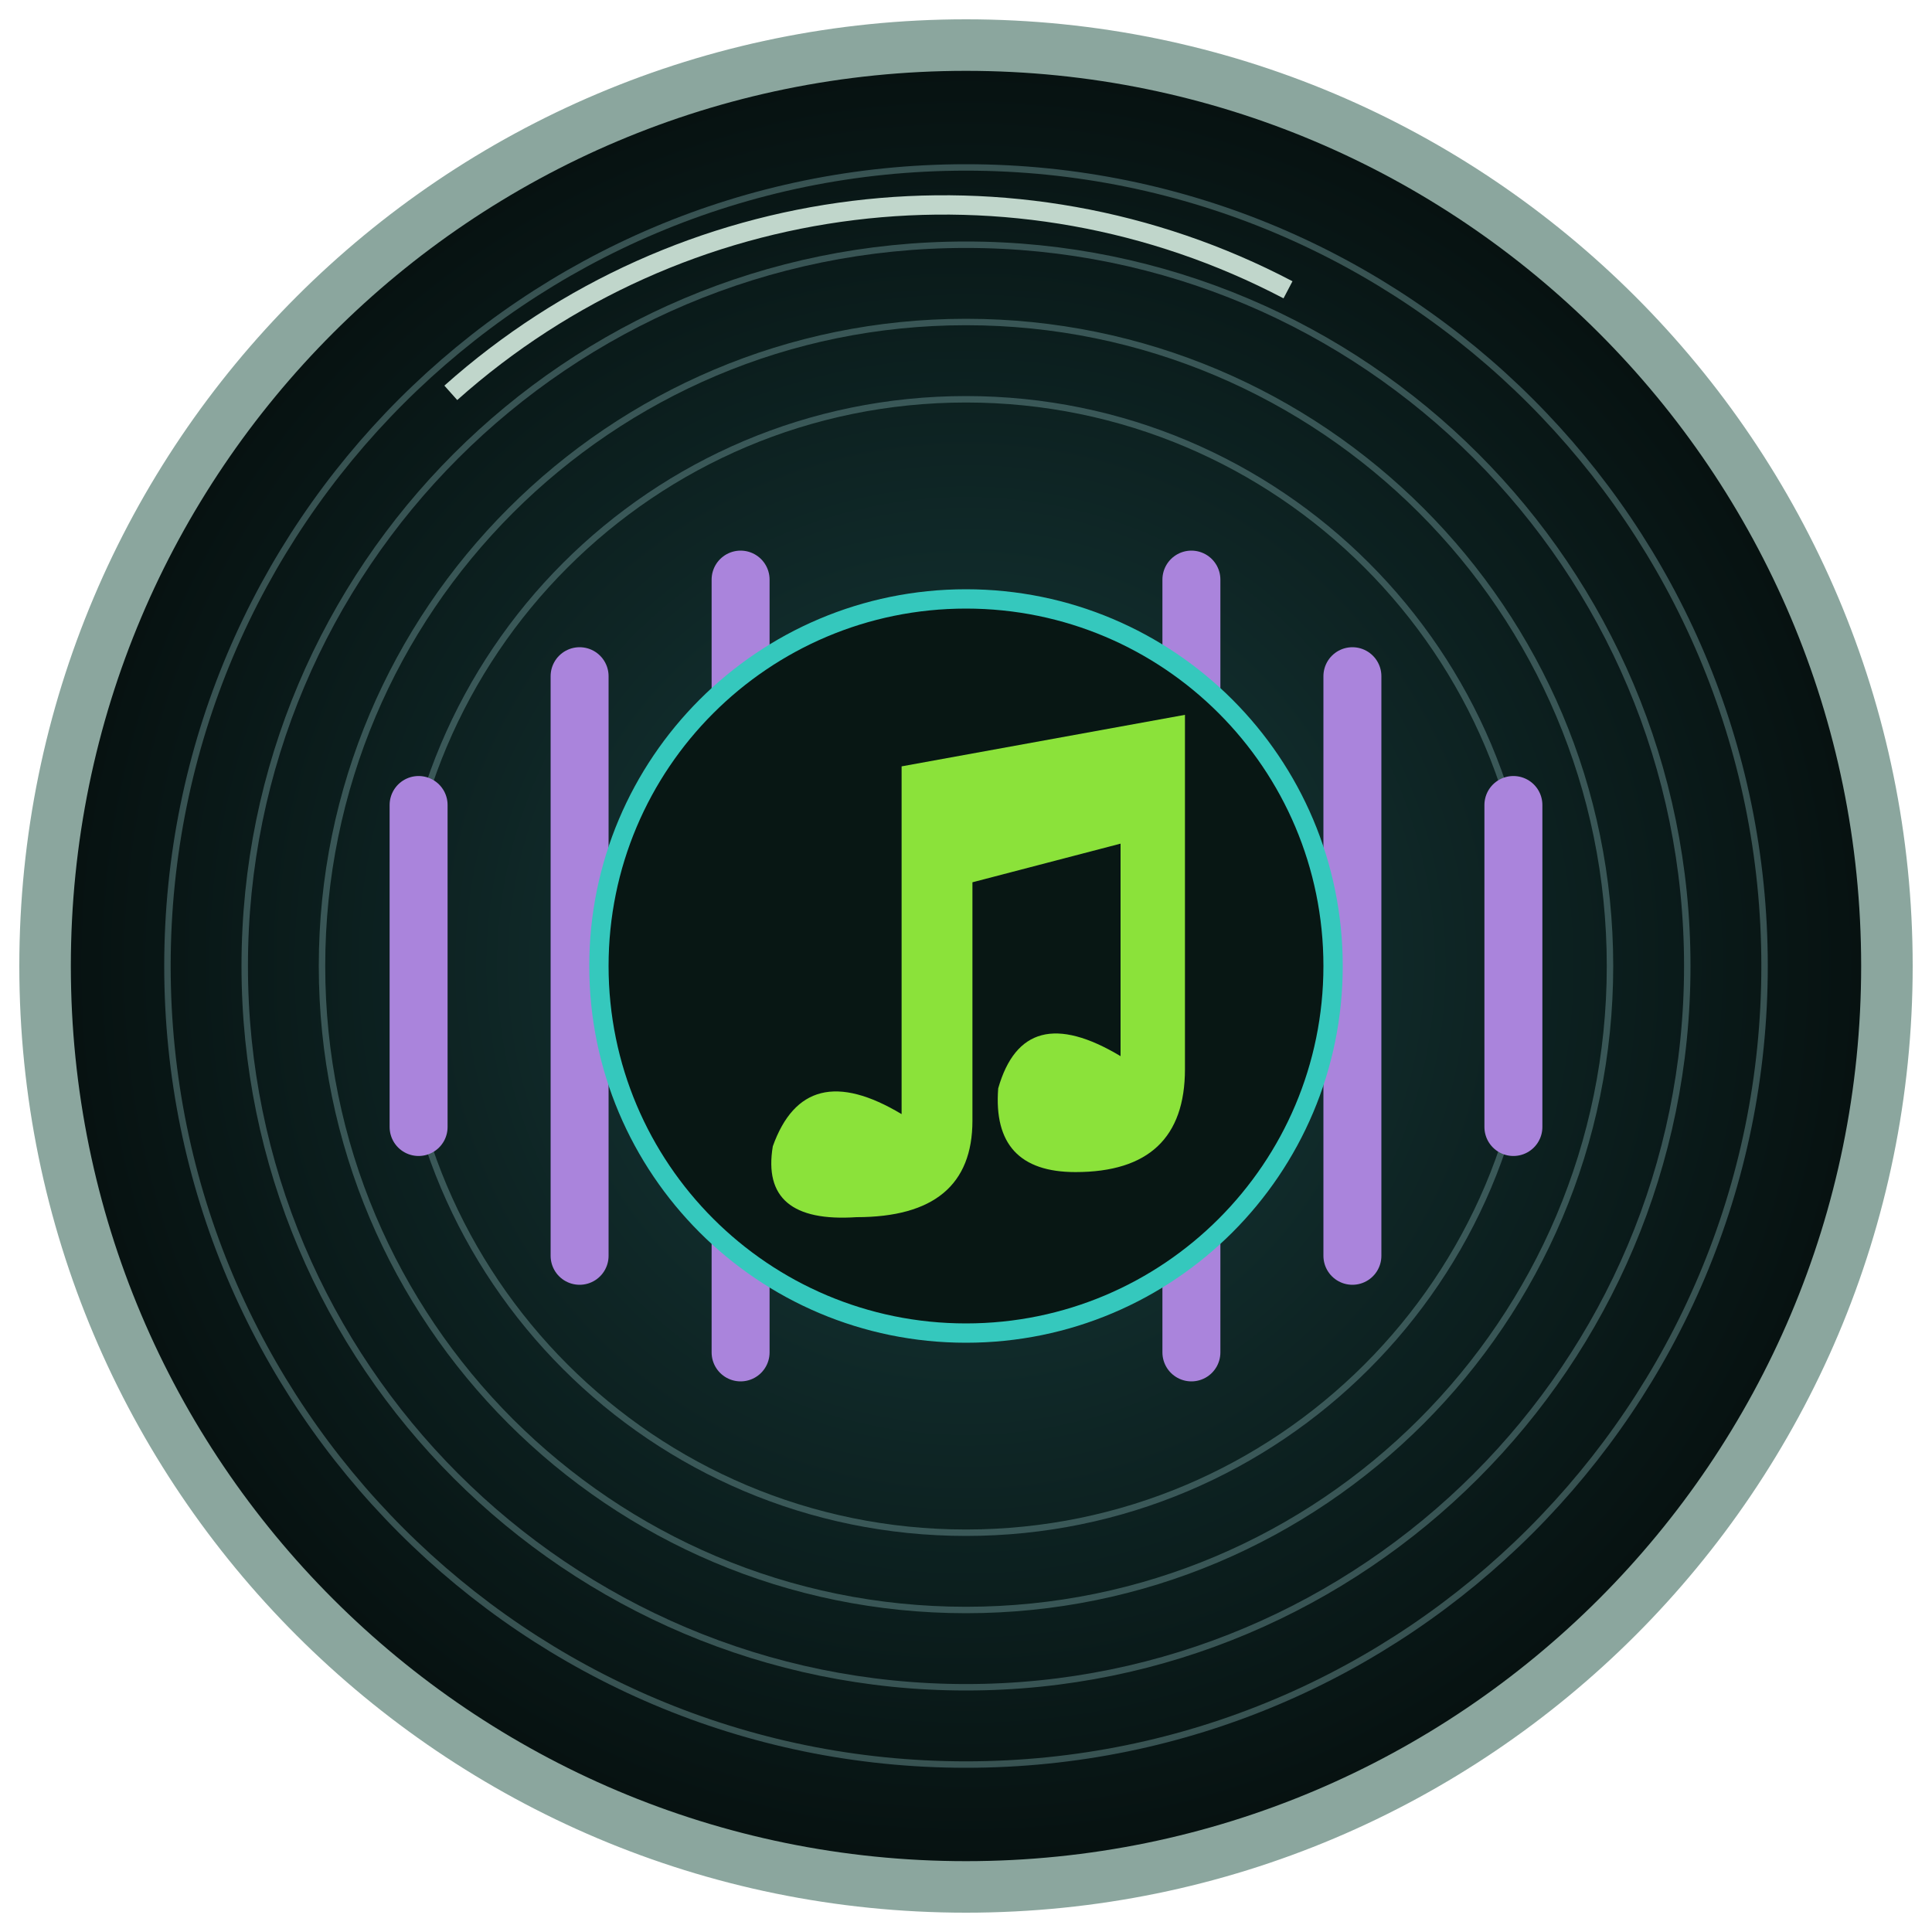
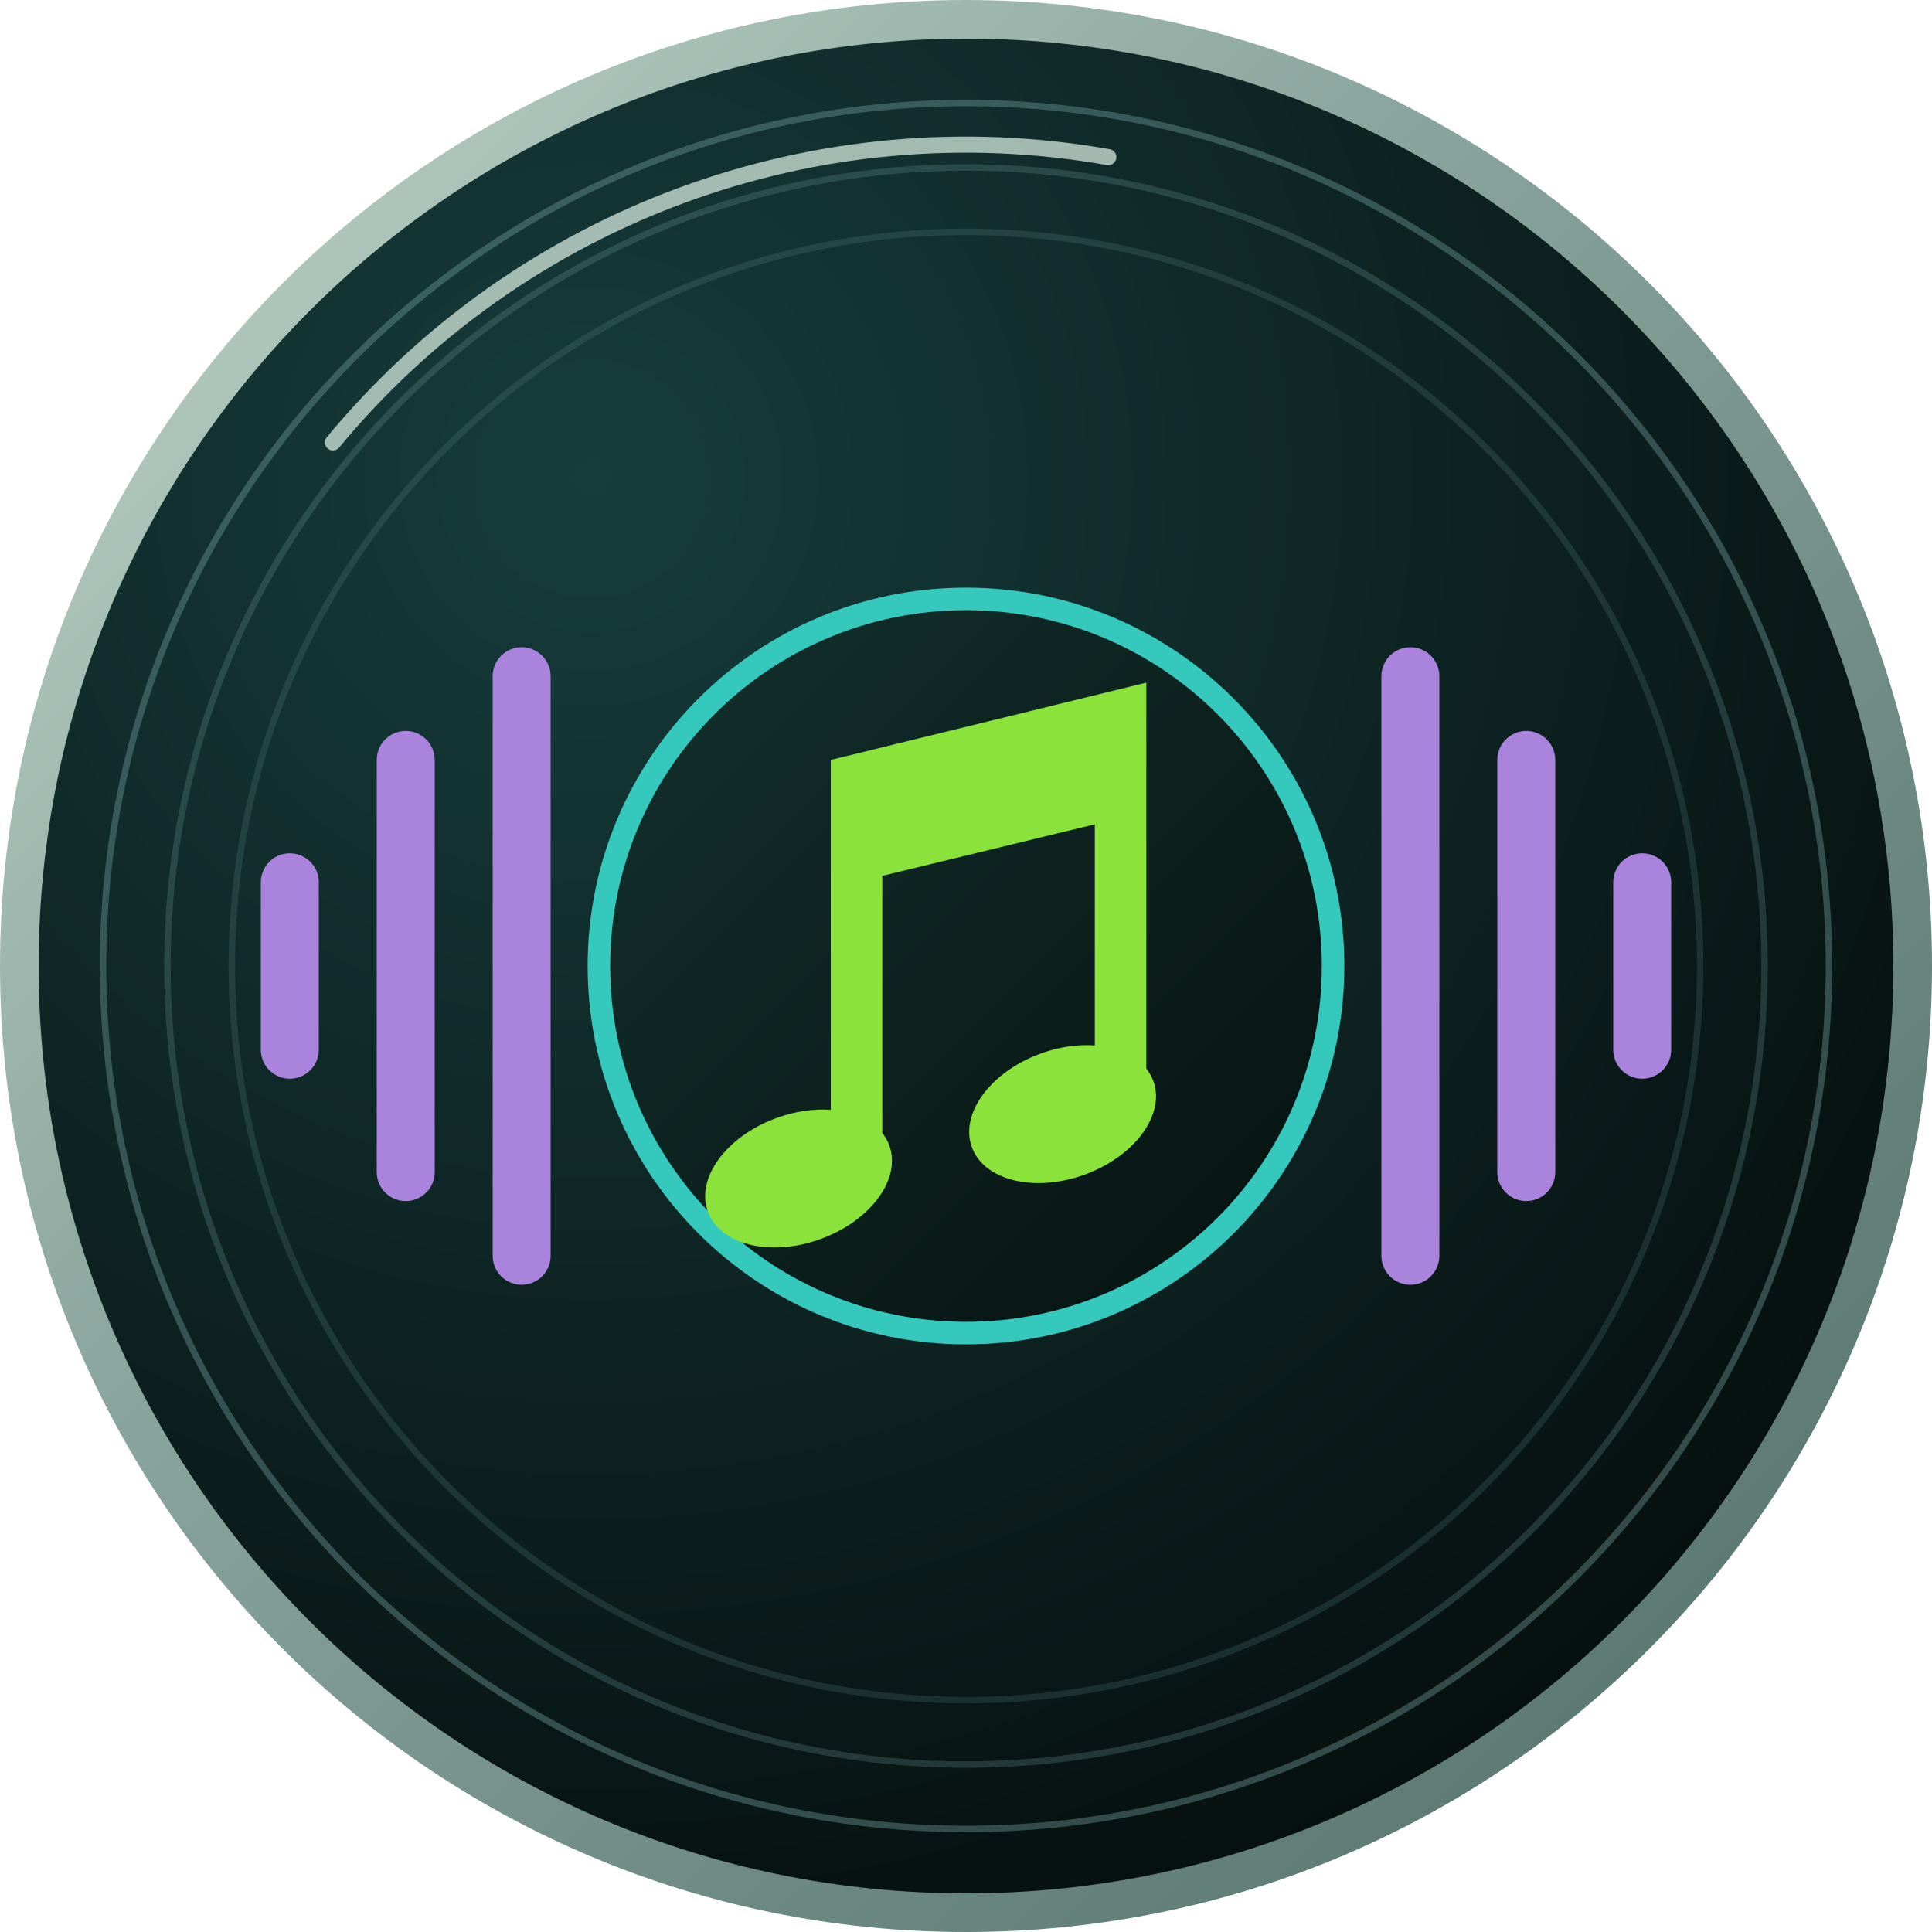
<svg xmlns="http://www.w3.org/2000/svg" viewBox="0 0 300 300">
  <defs>
-     <radialGradient id="disque">
+     <radialGradient id="jba-disc" cx="30%" cy="24%" r="82%">
      <stop stop-color="#173c3c" />
      <stop offset="1" stop-color="#06100f" />
    </radialGradient>
+     <linearGradient id="jba-metal" x1="0" y1="0" x2="1" y2="1">
+       <stop stop-color="#c0d6cb" />
+       <stop offset=".38" stop-color="#8ba69e" />
+       <stop offset="1" stop-color="#506e67" />
+     </linearGradient>
+     <linearGradient id="jba-label" x1="0" y1="0" x2="1" y2="1">
+       <stop stop-color="#13322e" />
+       <stop offset="1" stop-color="#06100f" />
+     </linearGradient>
  </defs>
-   <circle cx="150" cy="150" r="143" fill="url(#disque)" stroke="#8ba69e" stroke-width="8" />
-   <g fill="none" stroke="#719b9b" opacity=".45">
-     <circle cx="150" cy="150" r="124" />
-     <circle cx="150" cy="150" r="112" />
-     <circle cx="150" cy="150" r="100" />
-     <circle cx="150" cy="150" r="88" />
+   <circle cx="150" cy="150" r="147" fill="url(#jba-disc)" stroke="url(#jba-metal)" stroke-width="6" />
+   <g fill="none" stroke="#719b9b">
+     <circle cx="150" cy="150" r="134" opacity=".42" />
+     <circle cx="150" cy="150" r="124" opacity=".26" />
+     <circle cx="150" cy="150" r="114" opacity=".19" />
  </g>
-   <path d="M65 175V125M90 195V105M115 210V90M185 210V90M210 195V105M235 175V125" stroke="#aa84dc" stroke-width="9" stroke-linecap="round" />
-   <circle cx="150" cy="150" r="57" fill="#081714" stroke="#35c8bd" stroke-width="3" />
-   <path d="M140 119L140 173Q125 164 120 178Q118 190 133 189Q151 189 151 174V137L174 131V164Q159 155 155 169Q154 182 167 182Q184 182 184 166V111Z" fill="#8be23a" />
-   <path d="M70 61A115 115 0 0 1 200 45" fill="none" stroke="#c0d6cb" stroke-width="3" />
+   <path d="M51.7 68.7A127.5 127.5 0 0 1 172.1 24.4" stroke="#c0d6cb" stroke-width="2.5" stroke-linecap="round" fill="none" opacity=".83" />
+   <path d="M45 137v26m18-45v64m18-77v90m138-90v90m18-77v64m18-45v26" fill="none" stroke="#aa84dc" stroke-width="9" stroke-linecap="round" />
+   <circle cx="150" cy="150" r="57" fill="url(#jba-label)" stroke="#35c8bd" stroke-width="3.5" />
+   <g fill="#8be23a" transform="translate(-8 7)">
+     <path d="M137 111 186 99V166H178V121L145 129V176H137Z" />
+     <ellipse cx="132" cy="176" rx="15" ry="10" transform="rotate(-20 132 176)" />
+     <ellipse cx="173" cy="166" rx="15" ry="10" transform="rotate(-20 173 166)" />
+   </g>
</svg>
